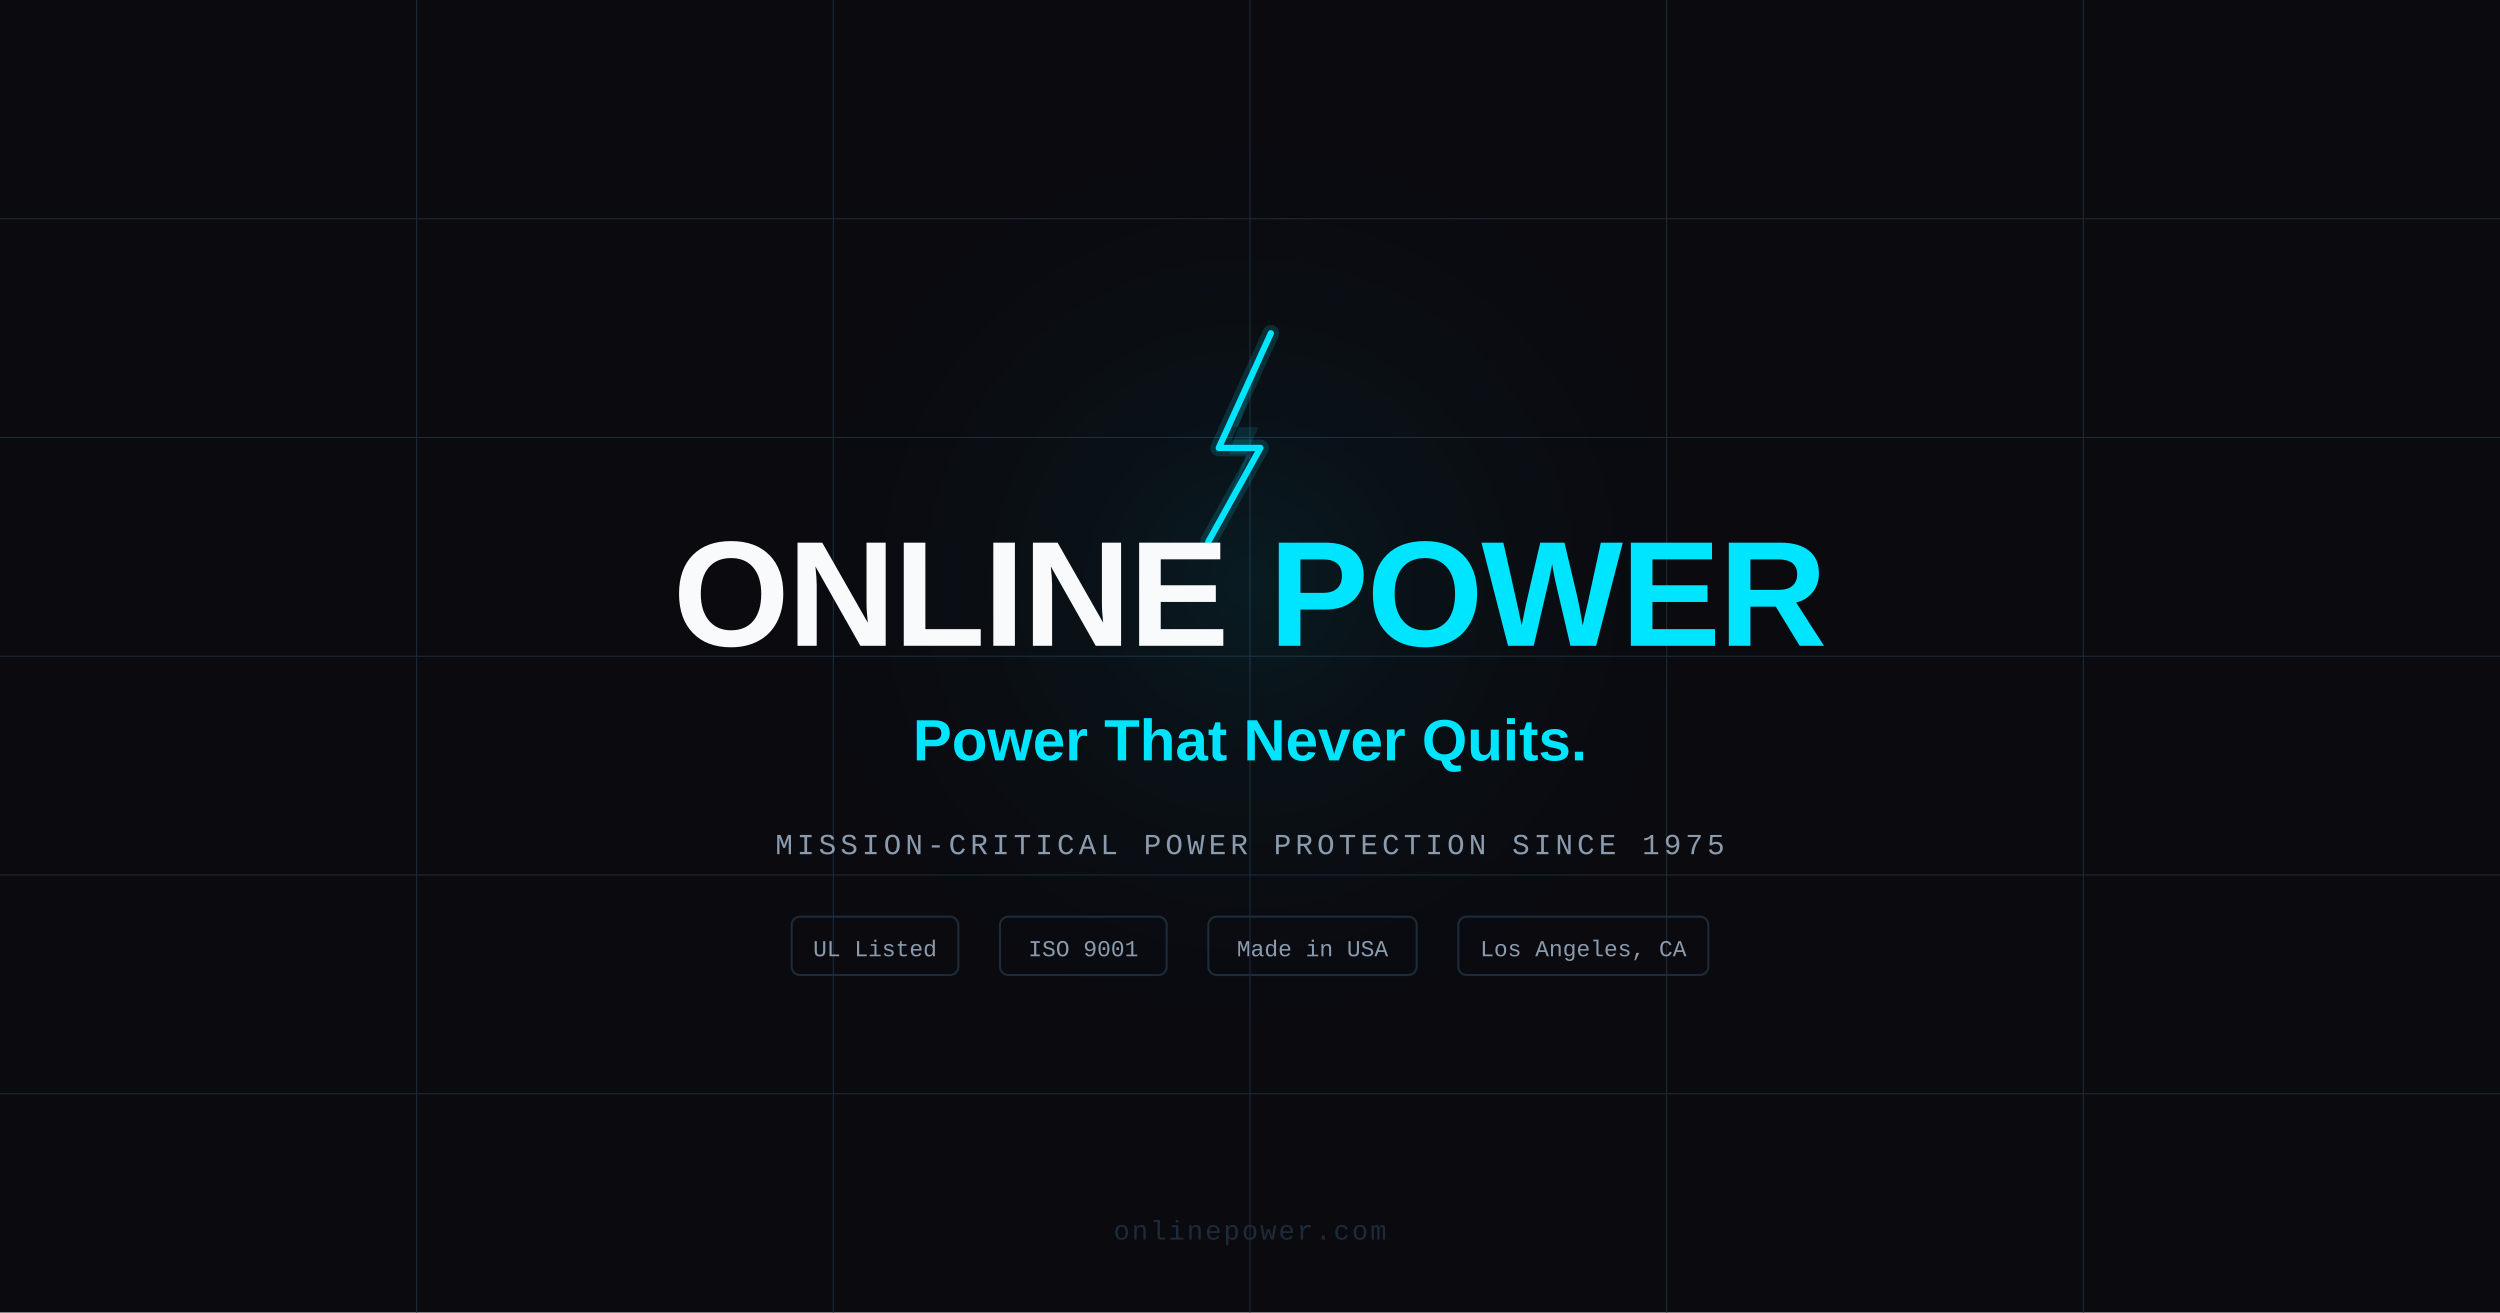
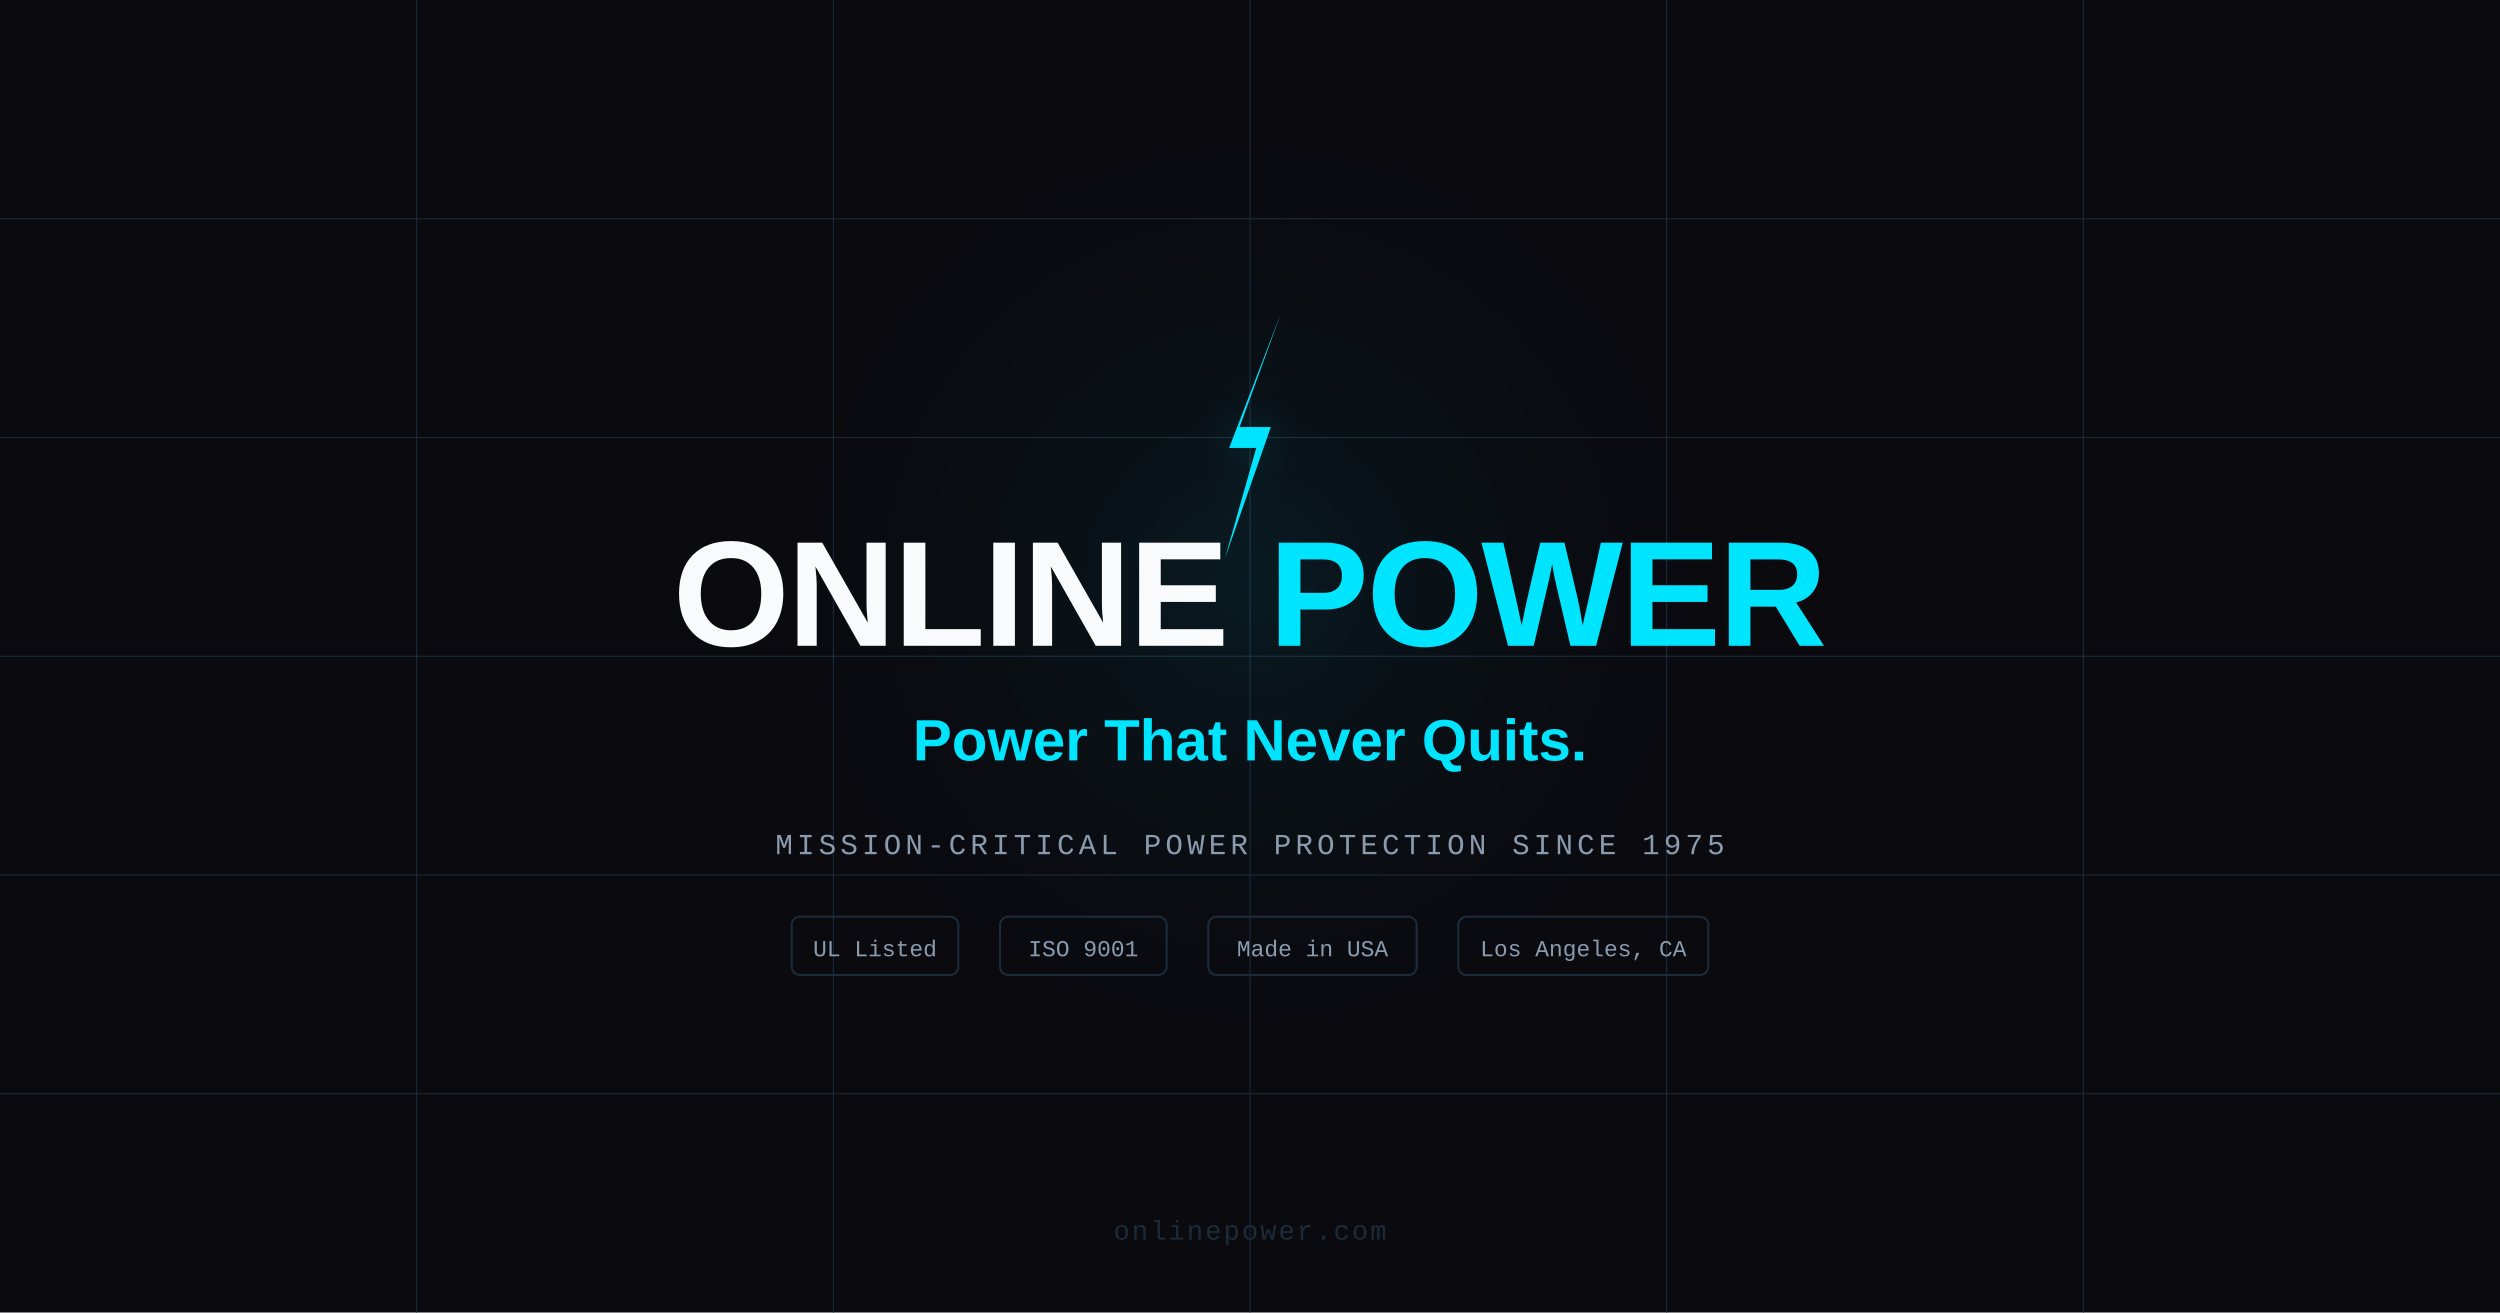
<svg xmlns="http://www.w3.org/2000/svg" width="1200" height="630" viewBox="0 0 1200 630">
  <defs>
    <radialGradient id="glow" cx="50%" cy="50%" r="40%">
      <stop offset="0%" stop-color="#00E5FF" stop-opacity="0.08" />
      <stop offset="100%" stop-color="#0A0A0F" stop-opacity="0" />
    </radialGradient>
  </defs>
  <rect width="1200" height="630" fill="#0A0A0F" />
  <line x1="0" y1="105" x2="1200" y2="105" stroke="#1C2B3A" stroke-width="0.5" />
  <line x1="0" y1="210" x2="1200" y2="210" stroke="#1C2B3A" stroke-width="0.5" />
  <line x1="0" y1="315" x2="1200" y2="315" stroke="#1C2B3A" stroke-width="0.5" />
  <line x1="0" y1="420" x2="1200" y2="420" stroke="#1C2B3A" stroke-width="0.5" />
  <line x1="0" y1="525" x2="1200" y2="525" stroke="#1C2B3A" stroke-width="0.5" />
  <line x1="200" y1="0" x2="200" y2="630" stroke="#1C2B3A" stroke-width="0.5" />
  <line x1="400" y1="0" x2="400" y2="630" stroke="#1C2B3A" stroke-width="0.5" />
  <line x1="600" y1="0" x2="600" y2="630" stroke="#1C2B3A" stroke-width="0.5" />
  <line x1="800" y1="0" x2="800" y2="630" stroke="#1C2B3A" stroke-width="0.5" />
  <line x1="1000" y1="0" x2="1000" y2="630" stroke="#1C2B3A" stroke-width="0.5" />
  <circle cx="600" cy="280" r="300" fill="url(#glow)" />
-   <path d="M610 160 L585 215 L605 215 L580 260" stroke="#00E5FF" stroke-width="3" fill="none" stroke-linecap="round" stroke-linejoin="round" />
-   <path d="M610 160 L585 215 L605 215 L580 260" stroke="#00E5FF" stroke-width="8" fill="none" stroke-linecap="round" stroke-linejoin="round" opacity="0.15" />
-   <path d="M608 165 L592 205 L604 205 L583 255 L600 218 L590 218 L608 165Z" fill="#00E5FF" opacity="0.12" />
+   <path d="M612 155 L590 210 L608 210 L586 265" stroke="none" fill="none" />
+   <path d="M615 150 L595 205 L610 205 L588 268 L603 215 L590 215 L615 150Z" fill="#00E5FF" />
+   <path d="M615 150 L595 205 L610 205 L588 268 L603 215 L590 215 L615 150Z" fill="#00E5FF" opacity="0.15" filter="url(#boltGlow)" />
+   <defs>
+     <filter id="boltGlow" x="-50%" y="-50%" width="200%" height="200%">
+       <feGaussianBlur stdDeviation="8" result="blur" />
+       <feMerge>
+         <feMergeNode in="blur" />
+         <feMergeNode in="SourceGraphic" />
+       </feMerge>
+     </filter>
+   </defs>
  <text x="600" y="310" text-anchor="middle" font-family="Arial Black, Arial, Helvetica, sans-serif" font-size="72" font-weight="900" fill="#F8FAFC" letter-spacing="-1">ONLINE <tspan fill="#00E5FF">POWER</tspan>
  </text>
  <text x="600" y="365" text-anchor="middle" font-family="Arial, Helvetica, sans-serif" font-size="28" font-weight="700" fill="#00E5FF">Power That Never Quits.</text>
  <text x="600" y="410" text-anchor="middle" font-family="Courier New, monospace" font-size="14" fill="#8A9BAE" letter-spacing="2">MISSION-CRITICAL POWER PROTECTION SINCE 1975</text>
  <rect x="380" y="440" width="80" height="28" rx="4" fill="none" stroke="#1C2B3A" stroke-width="1" />
  <text x="420" y="459" text-anchor="middle" font-family="Courier New, monospace" font-size="11" fill="#8A9BAE">UL Listed</text>
  <rect x="480" y="440" width="80" height="28" rx="4" fill="none" stroke="#1C2B3A" stroke-width="1" />
  <text x="520" y="459" text-anchor="middle" font-family="Courier New, monospace" font-size="11" fill="#8A9BAE">ISO 9001</text>
  <rect x="580" y="440" width="100" height="28" rx="4" fill="none" stroke="#1C2B3A" stroke-width="1" />
  <text x="630" y="459" text-anchor="middle" font-family="Courier New, monospace" font-size="11" fill="#8A9BAE">Made in USA</text>
  <rect x="700" y="440" width="120" height="28" rx="4" fill="none" stroke="#1C2B3A" stroke-width="1" />
  <text x="760" y="459" text-anchor="middle" font-family="Courier New, monospace" font-size="11" fill="#8A9BAE">Los Angeles, CA</text>
  <text x="600" y="595" text-anchor="middle" font-family="Courier New, monospace" font-size="13" fill="#1C2B3A" letter-spacing="1">onlinepower.com</text>
</svg>
